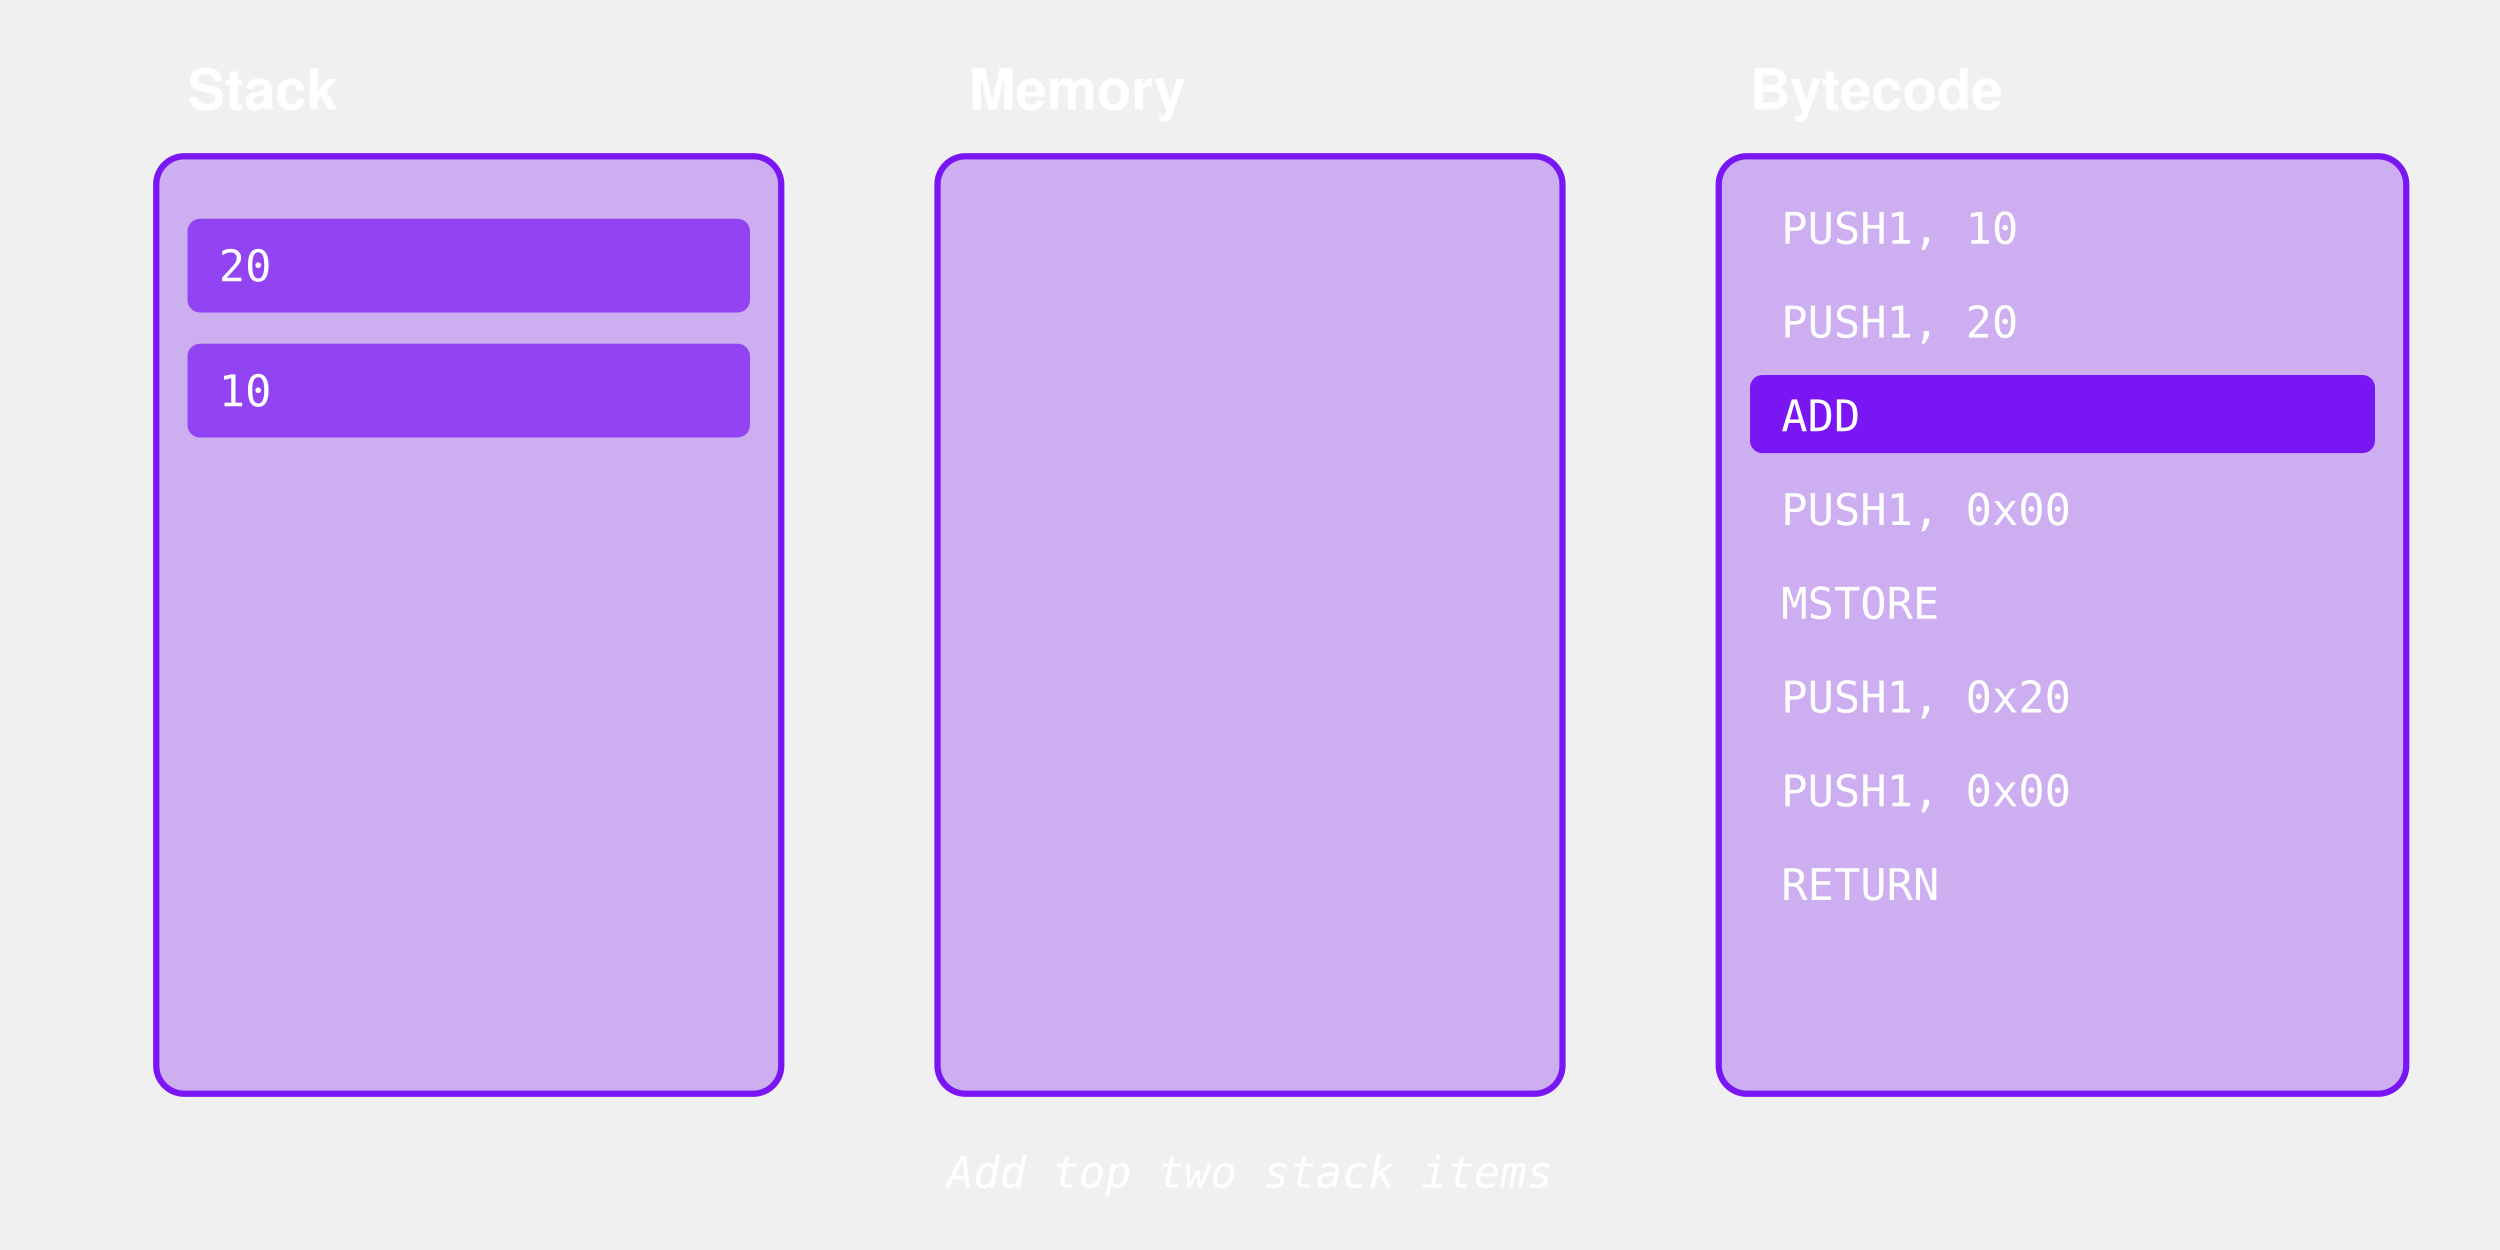
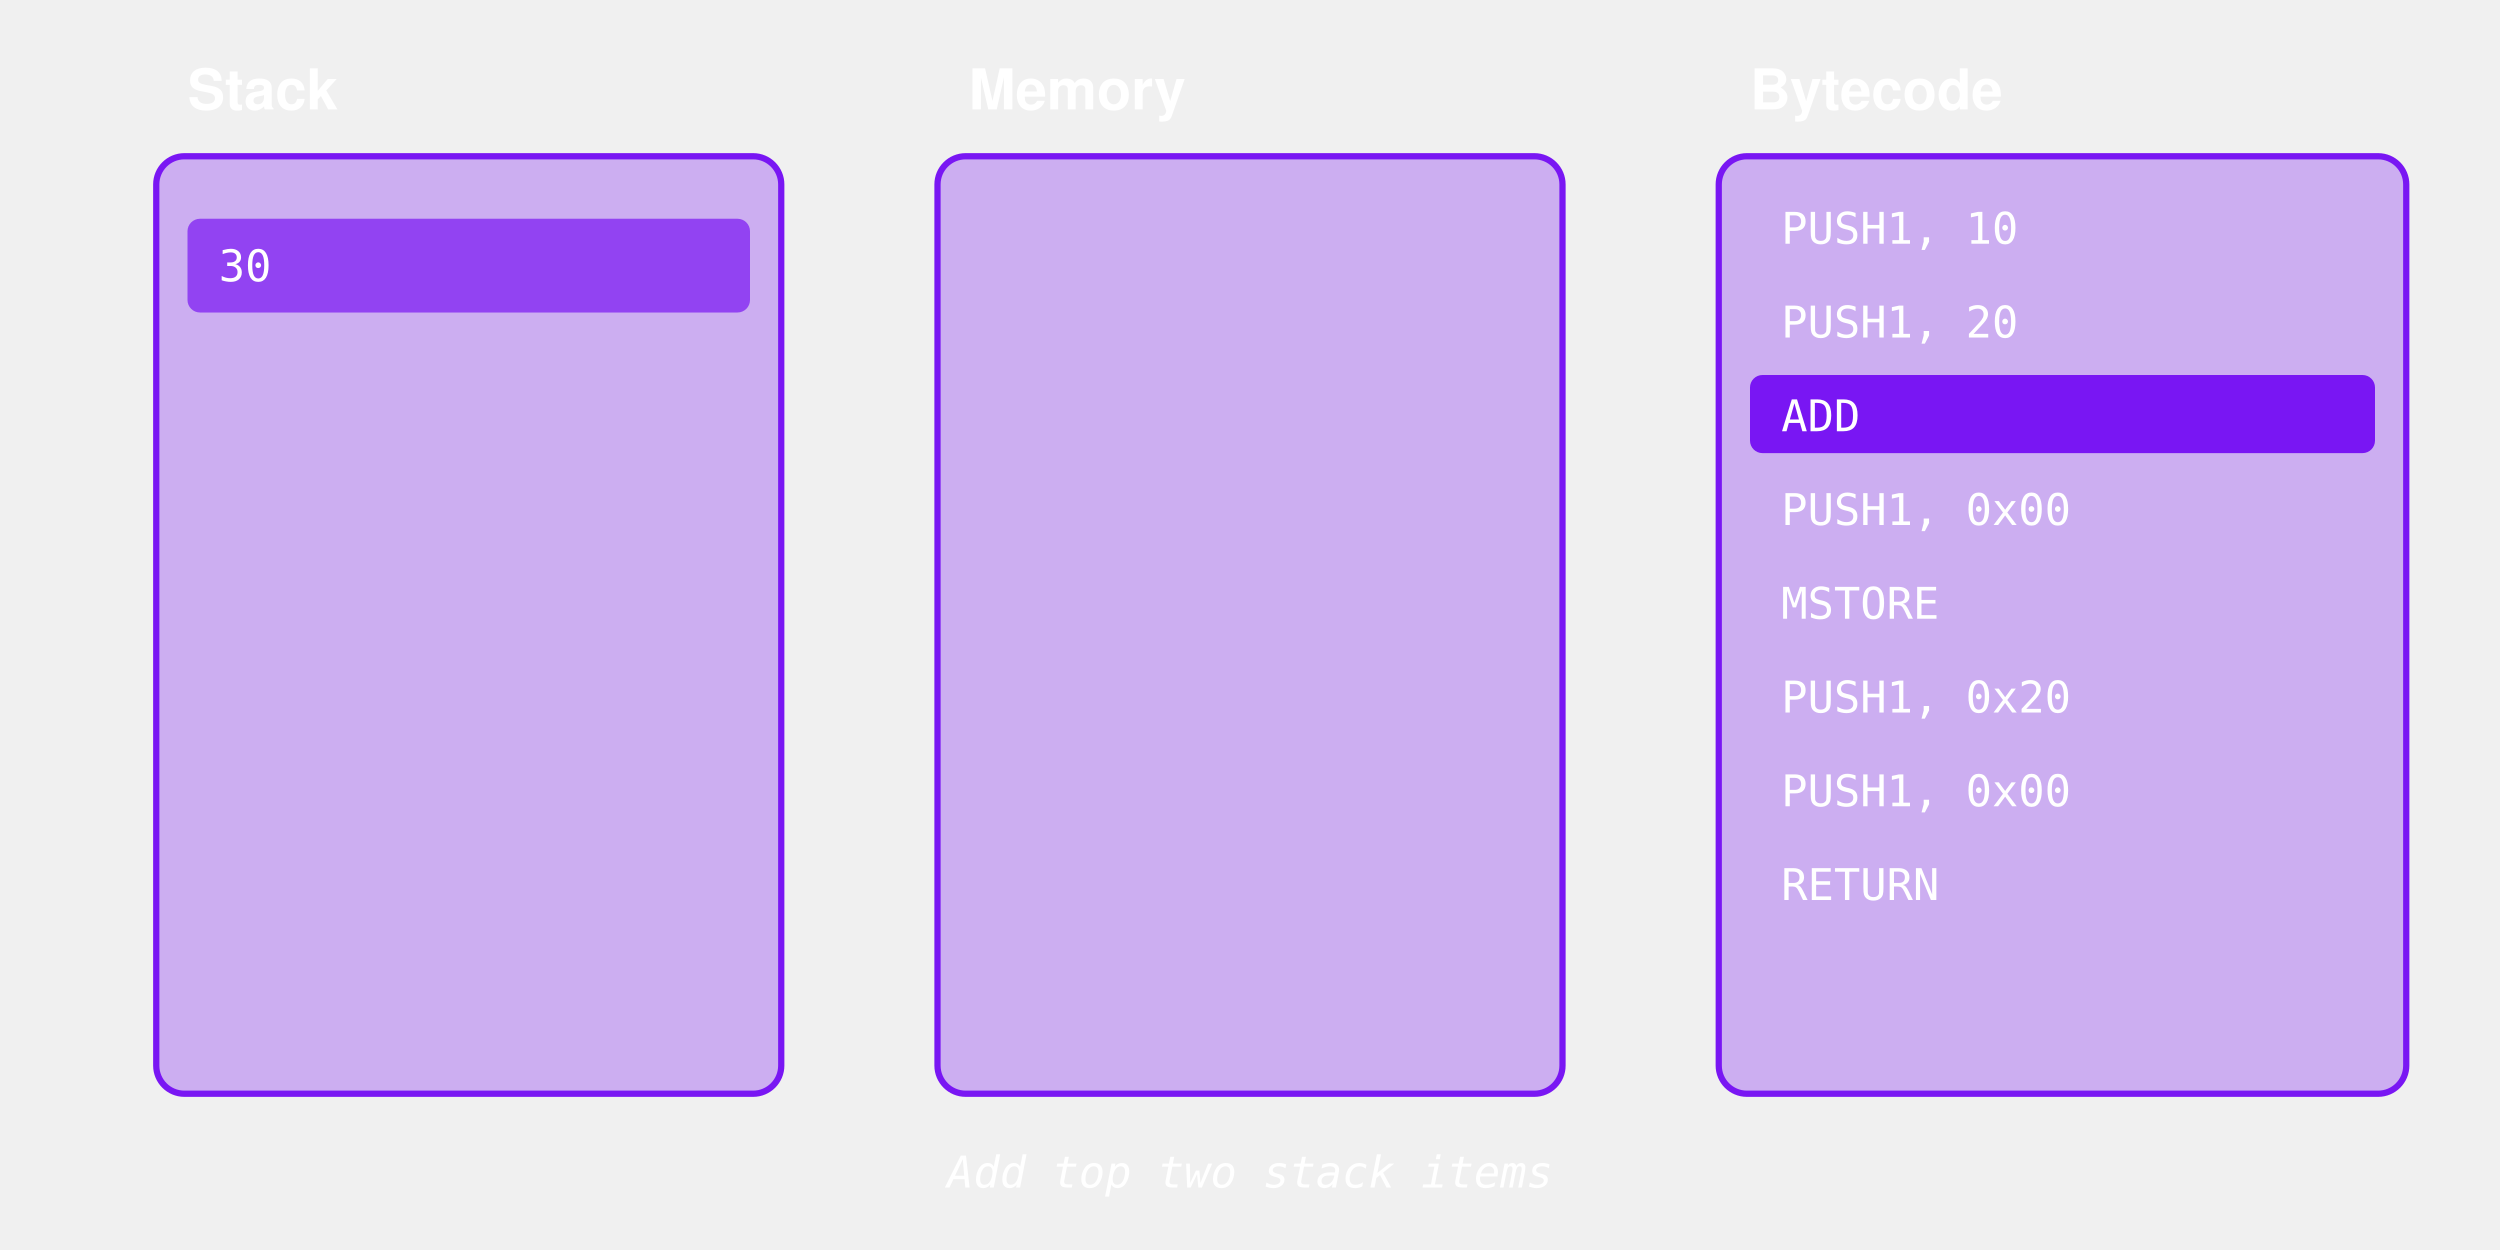
<svg xmlns="http://www.w3.org/2000/svg" width="800px" height="400px" viewBox="0 0 800 400" version="1.1">
  <defs>
    <style>
            .stack-text, .memory-text, .bytecode-text {
                font-family: 'JetBrains Mono', monospace;
                font-size: 14px;
                fill: #ffffff;
            }
            .title-text {
                font-family: Helvetica, sans-serif;
                font-size: 18px;
                font-weight: bold;
                fill: #ffffff;
            }
        </style>
  </defs>
  <g id="stack-section">
    <rect x="50" y="50" width="200" height="300" rx="9" fill="rgba(121, 22, 243, 0.3)" stroke="#7916F3" stroke-width="2" />
    <text x="60" y="35" class="title-text">Stack</text>
    <rect x="60" y="70" width="180" height="30" rx="4" fill="rgba(121, 22, 243, 0.7)" />
-     <text x="70" y="90" class="stack-text">20</text>
-     <rect x="60" y="110" width="180" height="30" rx="4" fill="rgba(121, 22, 243, 0.7)" />
-     <text x="70" y="130" class="stack-text">10</text>
+     <text x="70" y="90" class="stack-text">30</text>
  </g>
  <g id="memory-section">
    <rect x="300" y="50" width="200" height="300" rx="9" fill="rgba(121, 22, 243, 0.3)" stroke="#7916F3" stroke-width="2" />
    <text x="310" y="35" class="title-text">Memory</text>
  </g>
  <g id="bytecode-section">
    <rect x="550" y="50" width="220" height="300" rx="9" fill="rgba(121, 22, 243, 0.3)" stroke="#7916F3" stroke-width="2" />
    <text x="560" y="35" class="title-text">Bytecode</text>
    <text x="570" y="78" class="bytecode-text" fill="#888888">PUSH1, 10</text>
    <text x="570" y="108" class="bytecode-text" fill="#888888">PUSH1, 20</text>
    <rect x="560" y="120" width="200" height="25" rx="4" fill="#7916F3" />
    <text x="570" y="138" class="bytecode-text" fill="#ffffff">ADD</text>
    <text x="570" y="168" class="bytecode-text">PUSH1, 0x00</text>
    <text x="570" y="198" class="bytecode-text">MSTORE</text>
    <text x="570" y="228" class="bytecode-text">PUSH1, 0x20</text>
    <text x="570" y="258" class="bytecode-text">PUSH1, 0x00</text>
    <text x="570" y="288" class="bytecode-text">RETURN</text>
  </g>
  <text x="400" y="380" class="stack-text" text-anchor="middle" font-style="italic" fill="#cccccc">Add top two stack items</text>
</svg>
